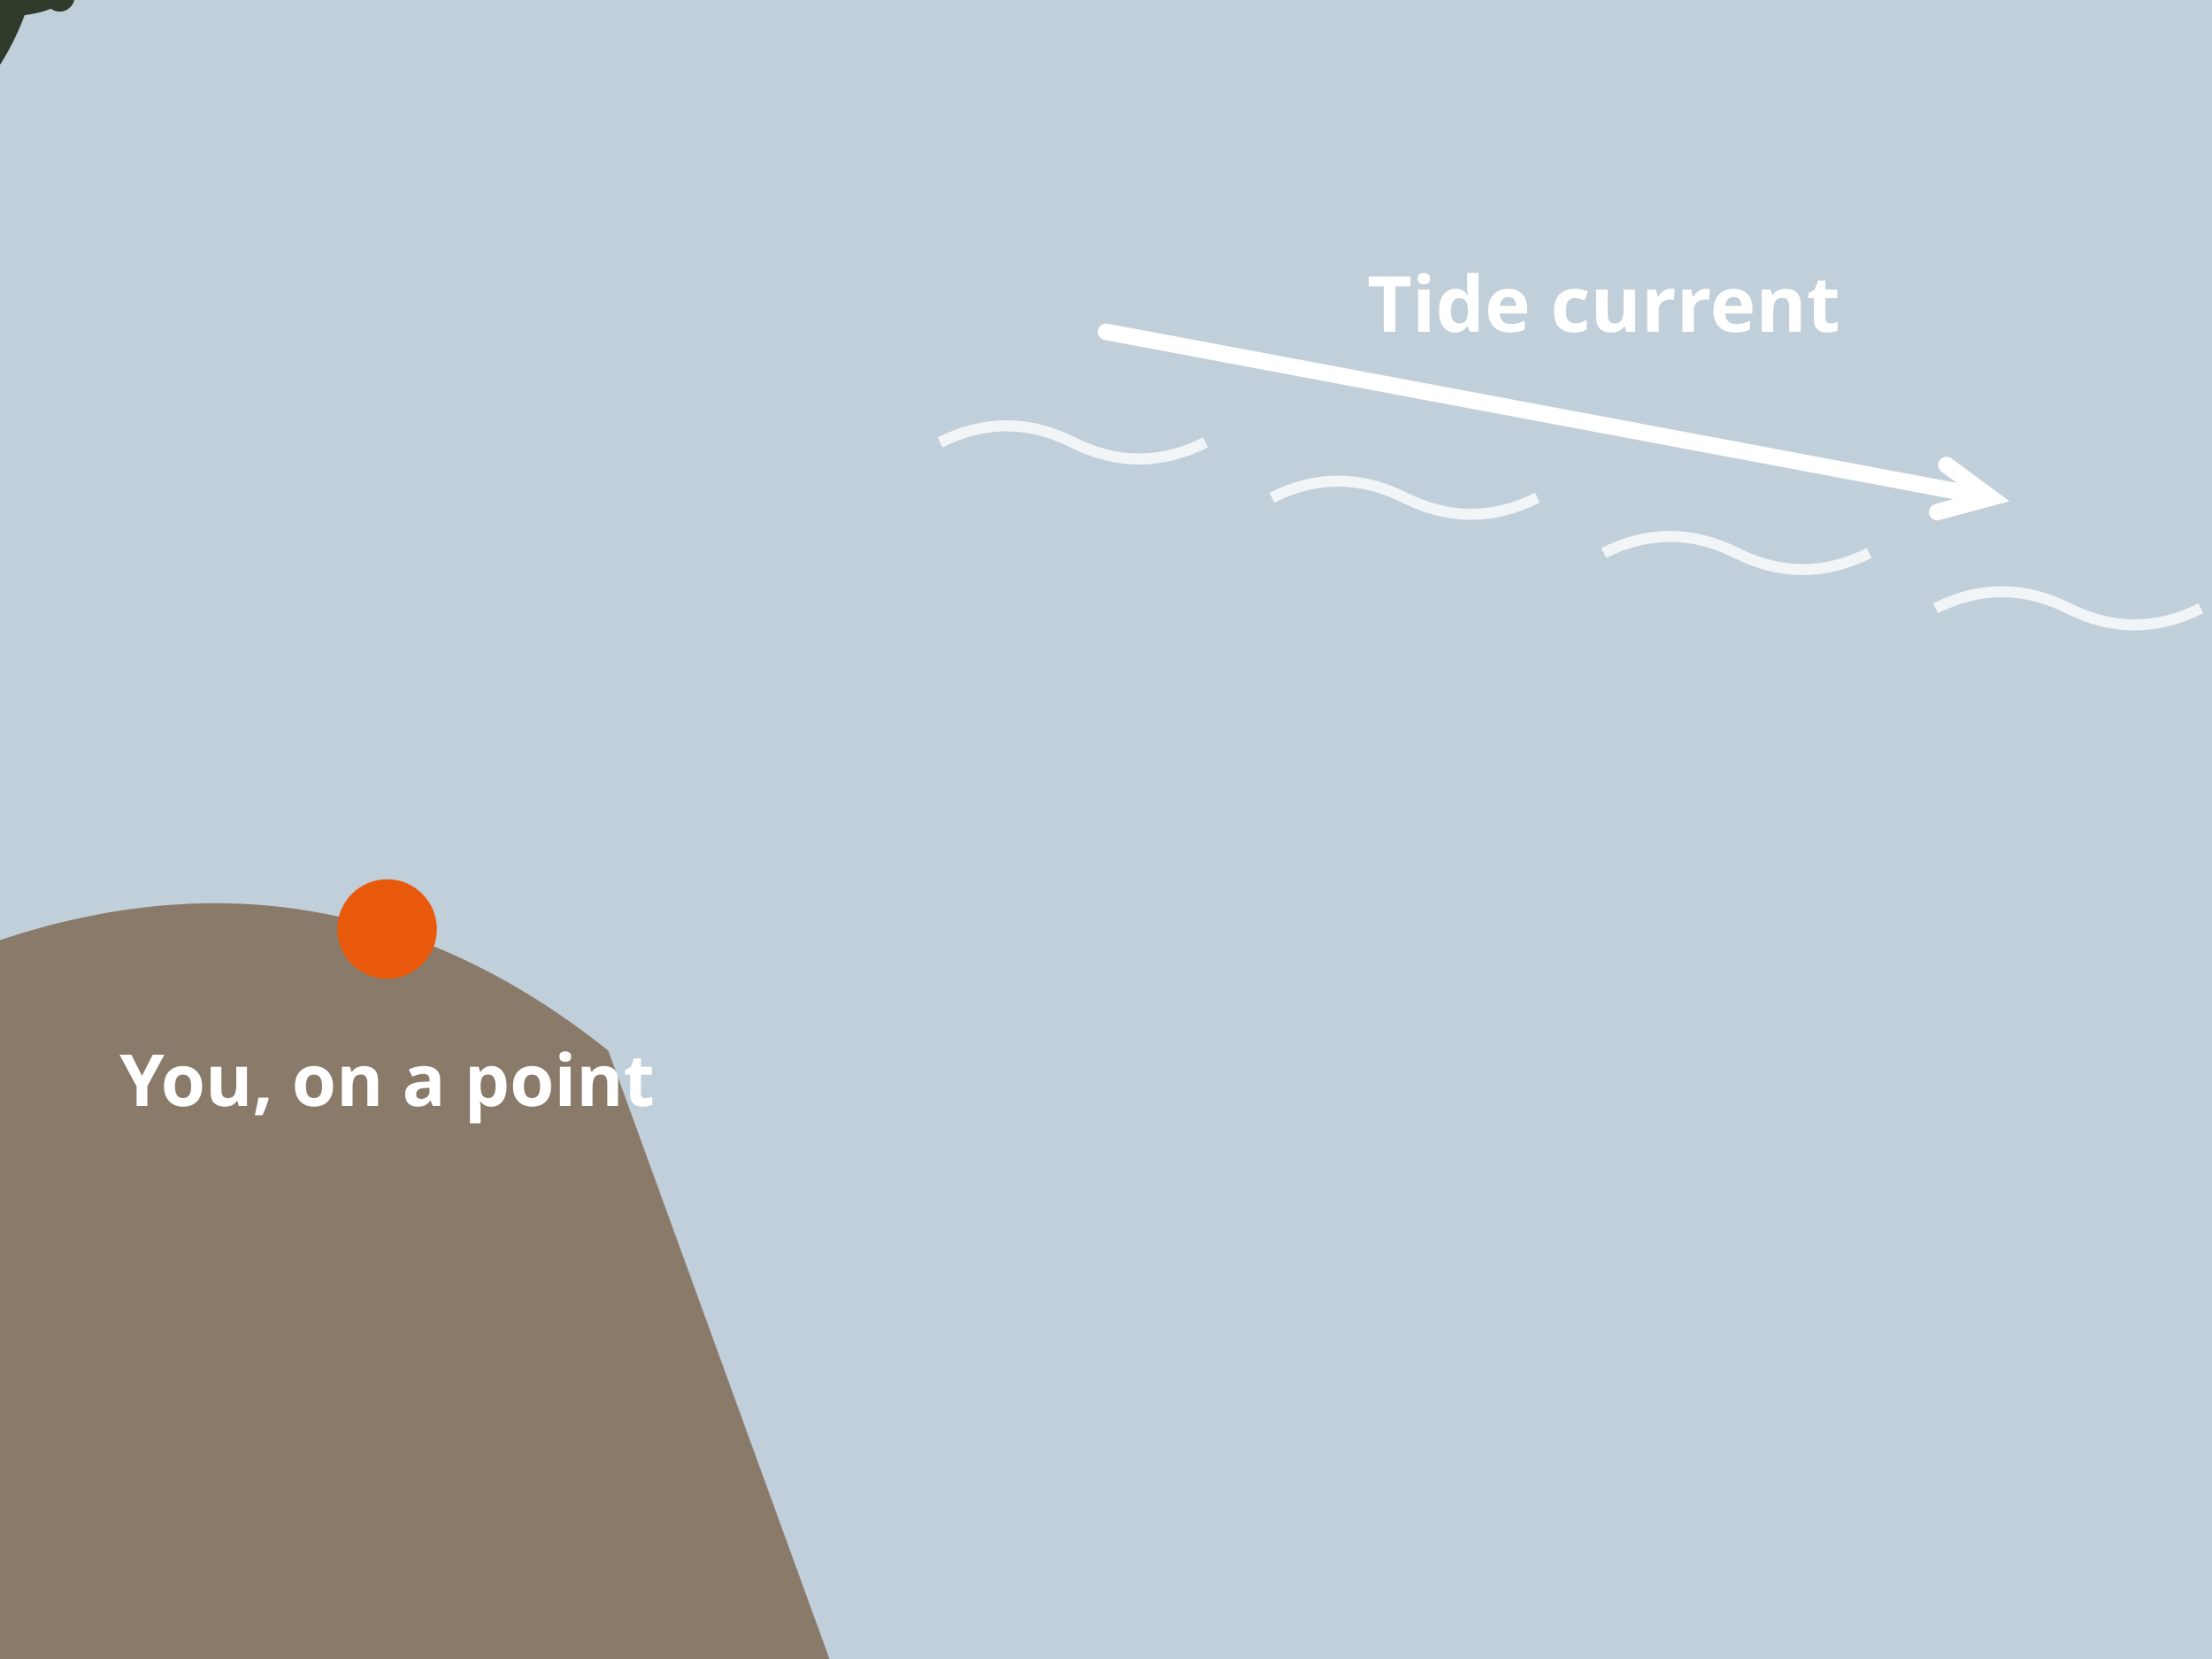
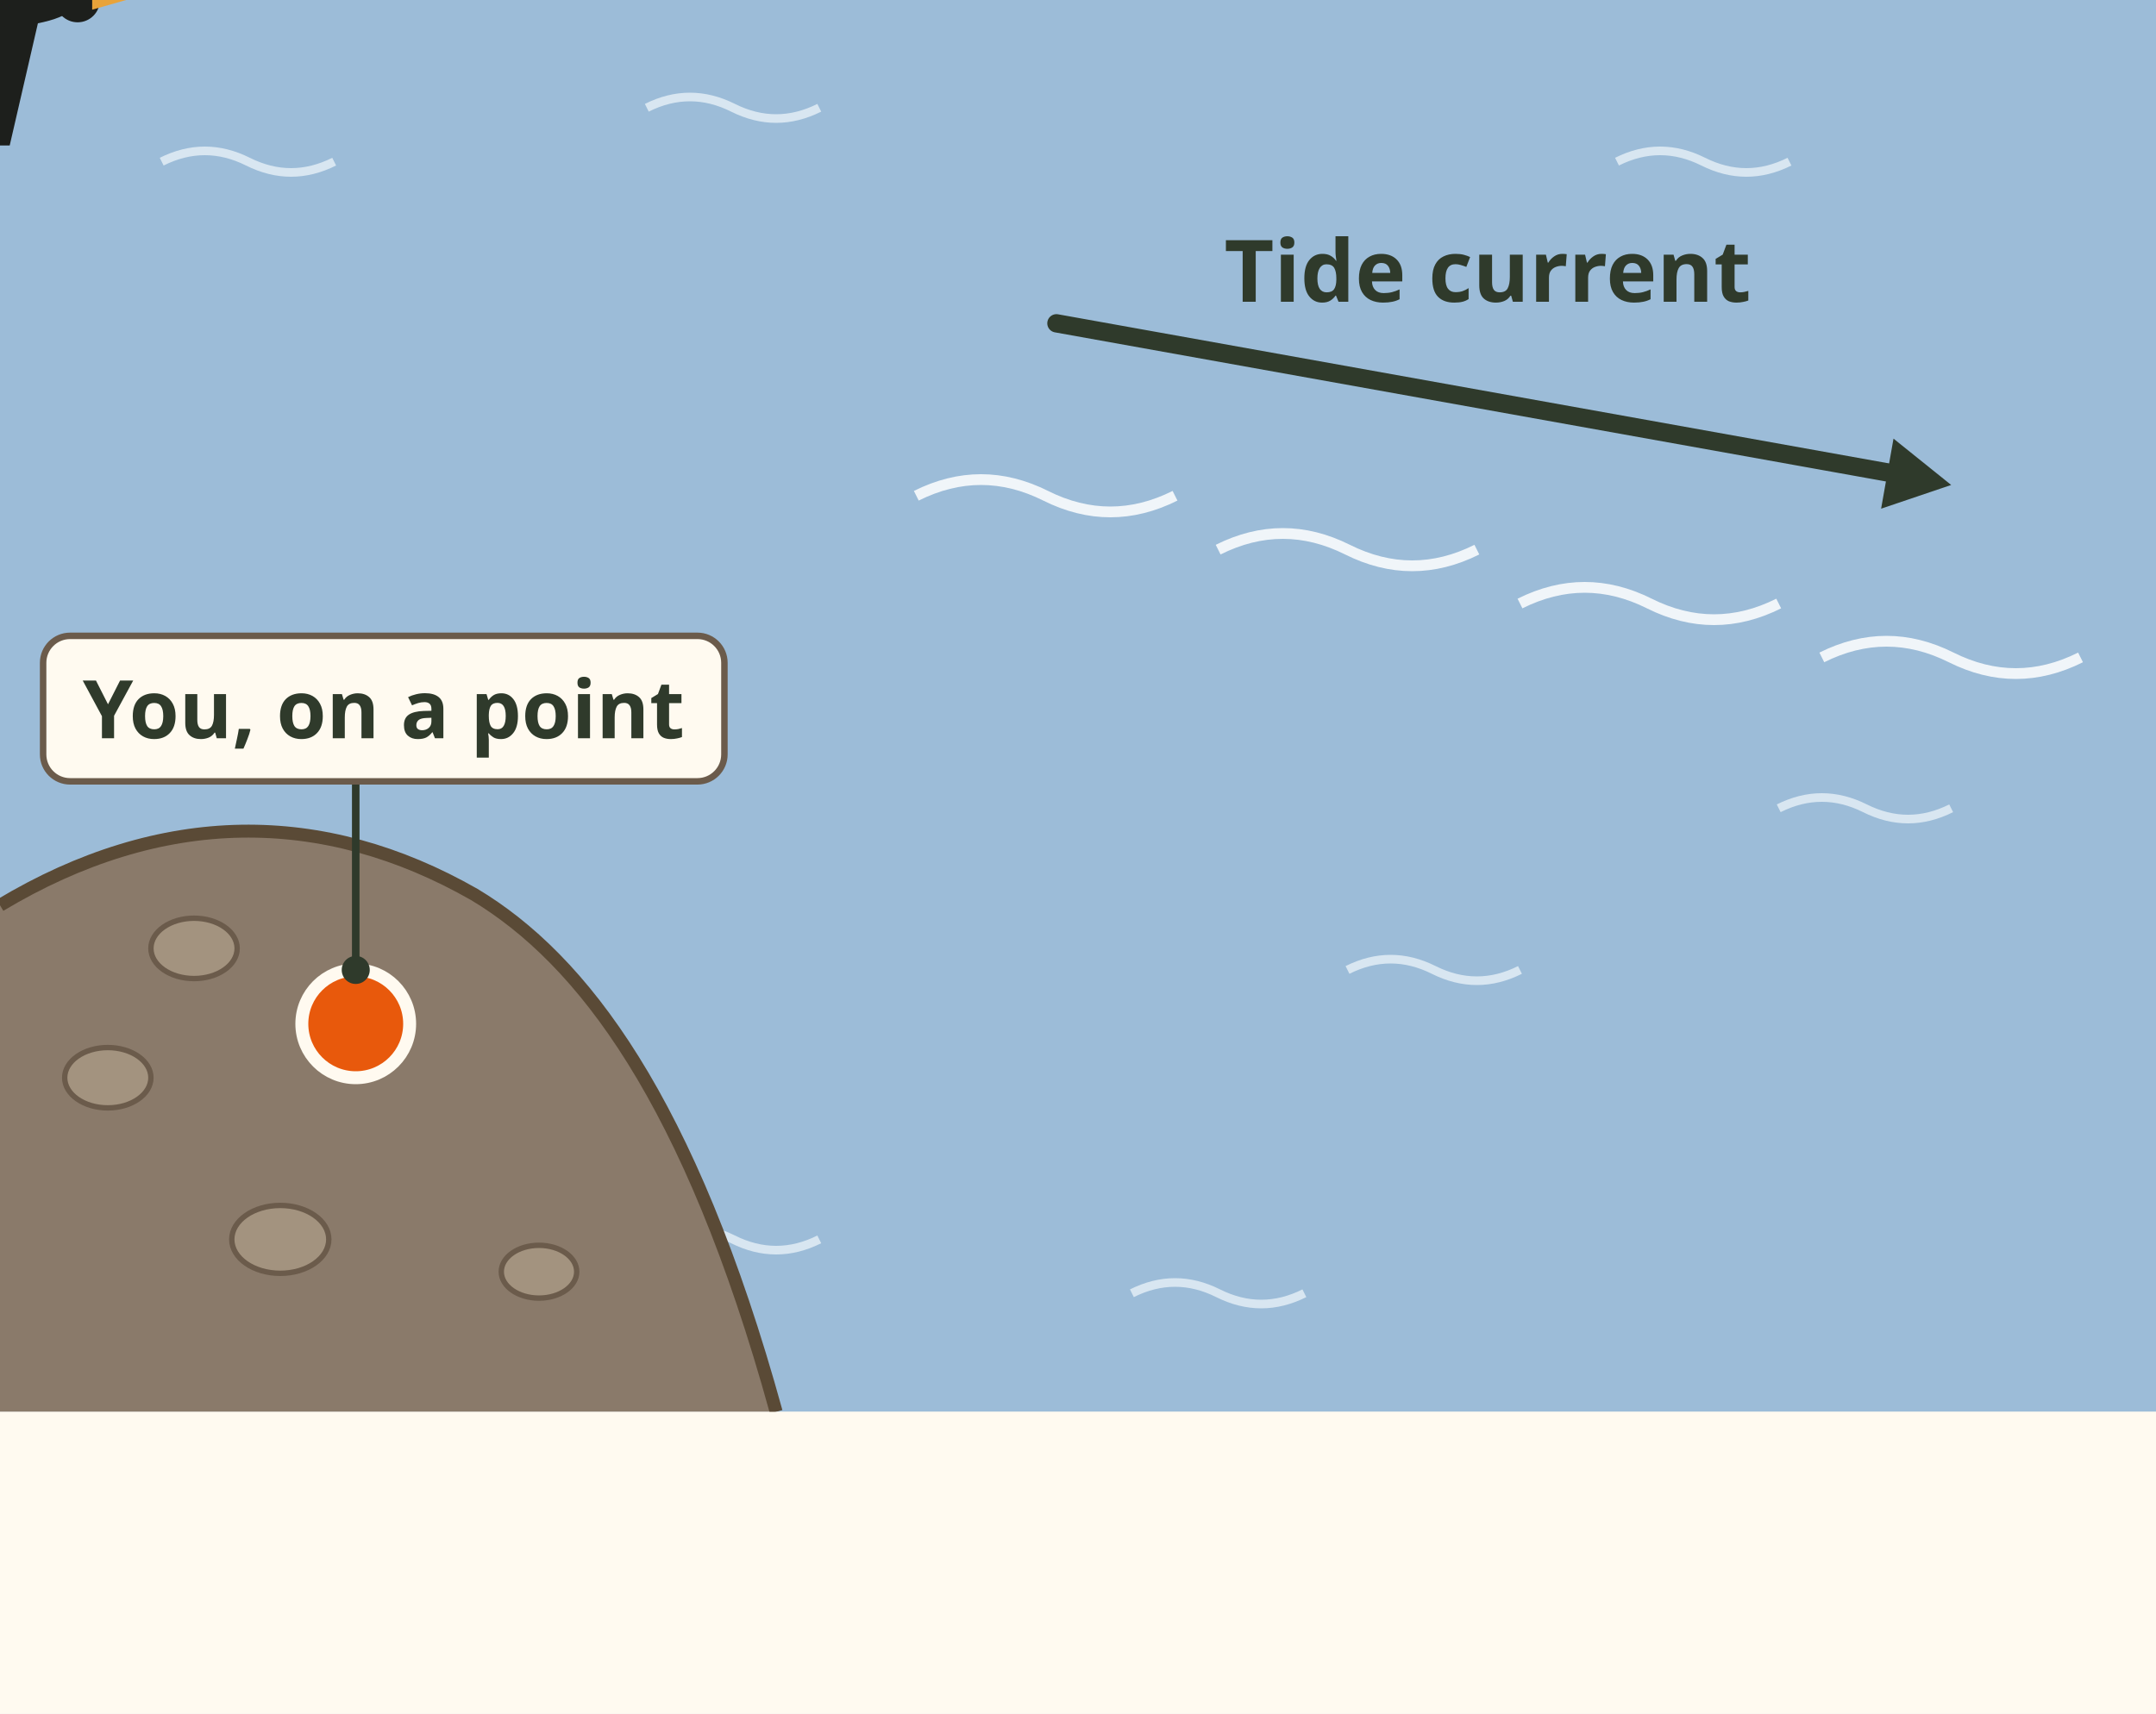
- <svg xmlns="http://www.w3.org/2000/svg" viewBox="0 0 400 300" font-family="sans-serif" role="img" aria-label="Animation, top view of a rocky point. You stand on the point. A scoter flies past and falls on the water. The tide current carries the dead bird away from shore, out of reach. Lesson: without a boat a bird drifts away on the tide, so shoot only where you can fetch it. Tip.">
-   <rect width="400" height="300" fill="#fffaf0" />
-   <rect width="400" height="300" fill="#4a7fb0" opacity=".35" />
-   <path d="M0 300 L0 170 Q60 150 110 190 L150 300Z" fill="#8a7a6a" />
-   <g transform="translate(70 168) scale(1.0)">
-     <circle r="9" fill="#e8590c" />
-   </g>
-   <text x="70" y="200" font-size="13" font-weight="bold" fill="#fff" text-anchor="middle">You, on a point</text>
-   <path d="M170 80 q12 -6 24 0 q12 6 24 0" stroke="#fff" stroke-width="2" fill="none" opacity=".8" />
-   <path d="M230 90 q12 -6 24 0 q12 6 24 0" stroke="#fff" stroke-width="2" fill="none" opacity=".8" />
-   <path d="M290 100 q12 -6 24 0 q12 6 24 0" stroke="#fff" stroke-width="2" fill="none" opacity=".8" />
-   <path d="M350 110 q12 -6 24 0 q12 6 24 0" stroke="#fff" stroke-width="2" fill="none" opacity=".8" />
-   <path d="M200 60 L360 90 M350.3 92.6 L360 90 L352.0 84.1" stroke="#fff" stroke-width="3" fill="none" stroke-linecap="round" />
-   <text x="290" y="60" font-size="14" font-weight="bold" fill="#fff" text-anchor="middle">Tide current</text>
+ <svg xmlns="http://www.w3.org/2000/svg" viewBox="0 0 400 318" font-family="sans-serif" role="img" aria-label="Animation, top view of a rocky point. You stand on the point. A scoter flies past and falls on the water. The tide current carries the dead bird away from shore, out of reach. Lesson: without a boat a bird drifts away on the tide, so shoot only where you can fetch it. Tip.">
+   <rect width="400" height="318" fill="#fffaf0" />
+   <rect x="0" y="0" width="400" height="262" fill="#9cbcd8" />
+   <path d="M30 30 q8 -4 16 0 q8 4 16 0" stroke="#d8e6f1" stroke-width="1.6" fill="none" />
+   <path d="M120 20 q8 -4 16 0 q8 4 16 0" stroke="#d8e6f1" stroke-width="1.6" fill="none" />
+   <path d="M300 30 q8 -4 16 0 q8 4 16 0" stroke="#d8e6f1" stroke-width="1.6" fill="none" />
+   <path d="M250 180 q8 -4 16 0 q8 4 16 0" stroke="#d8e6f1" stroke-width="1.6" fill="none" />
+   <path d="M120 230 q8 -4 16 0 q8 4 16 0" stroke="#d8e6f1" stroke-width="1.6" fill="none" />
+   <path d="M330 150 q8 -4 16 0 q8 4 16 0" stroke="#d8e6f1" stroke-width="1.6" fill="none" />
+   <path d="M210 240 q8 -4 16 0 q8 4 16 0" stroke="#d8e6f1" stroke-width="1.6" fill="none" />
+   <path d="M0 262 L0 168 C30 150 60 150 88 166 C108 178 128 204 144 262z" fill="#8a7a6a" />
+   <path d="M0 168 C30 150 60 150 88 166 C108 178 128 204 144 262" fill="none" stroke="#5a4a36" stroke-width="2.4" />
+   <ellipse cx="20" cy="200" rx="8" ry="5.6" fill="#a3937f" stroke="#6b5b4b" stroke-width="1" />
+   <ellipse cx="52" cy="230" rx="9" ry="6.3" fill="#a3937f" stroke="#6b5b4b" stroke-width="1" />
+   <ellipse cx="100" cy="236" rx="7" ry="4.9" fill="#a3937f" stroke="#6b5b4b" stroke-width="1" />
+   <ellipse cx="36" cy="176" rx="8" ry="5.6" fill="#a3937f" stroke="#6b5b4b" stroke-width="1" />
+   <circle cx="66" cy="190" r="10" fill="#e8590c" stroke="#fffaf0" stroke-width="2.4" />
+   <line x1="66" y1="180" x2="66" y2="145" stroke="#2f3a2b" stroke-width="1.4" />
+   <circle cx="66" cy="180" r="2.6" fill="#2f3a2b" />
+   <rect x="8.0" y="118.0" width="126.4" height="27.0" rx="5" fill="#fffaf0" stroke="#6b5b4b" stroke-width="1.2" />
+   <text x="71.175" y="137" font-size="15" font-weight="bold" fill="#2f3a2b" text-anchor="middle">You, on a point</text>
+   <path d="M170 92 q12 -6 24 0 q12 6 24 0" stroke="#ffffff" stroke-width="2" fill="none" opacity=".85" />
+   <path d="M226 102 q12 -6 24 0 q12 6 24 0" stroke="#ffffff" stroke-width="2" fill="none" opacity=".85" />
+   <path d="M282 112 q12 -6 24 0 q12 6 24 0" stroke="#ffffff" stroke-width="2" fill="none" opacity=".85" />
+   <path d="M338 122 q12 -6 24 0 q12 6 24 0" stroke="#ffffff" stroke-width="2" fill="none" opacity=".85" />
+   <path d="M196 60 L352 88" stroke="#2f3a2b" stroke-width="3.4" stroke-linecap="round" />
+   <path d="M362.0 90.0 L351.3 81.4 L349.0 94.4z" fill="#2f3a2b" />
+   <text x="276" y="56" font-size="16" font-weight="bold" fill="#2f3a2b" text-anchor="middle" stroke="#9cbcd8" stroke-width="3.5" paint-order="stroke" stroke-linejoin="round">Tide current</text>
  <g>
-     <g transform="translate(0 0) scale(0.6)">
-       <ellipse rx="18" ry="5" fill="#2f3a2b" />
-       <circle cx="18" cy="-1" r="4.5" fill="#2f3a2b" />
-       <path d="M8 -3 Q2 -20.0 -10 -32.0 Q-8 -16.0 -8 -3Z" fill="#2f3a2b" />
-       <path d="M8 3 Q2 20.0 -10 32.0 Q-8 16.0 -8 3Z" fill="#2f3a2b" />
-       <path d="M-16 0 L-26 -5 L-26 5Z" fill="#2f3a2b" />
+     <g transform="scale(0.9)">
+       <path d="M-6 -3 L-8 -30 L2 -30 L8 -4z" fill="#1d1f1c" />
+       <path d="M-6 3 L-8 30 L2 30 L8 4z" fill="#1d1f1c" />
+       <ellipse cx="0" cy="0" rx="16" ry="5.5" fill="#1d1f1c" />
+       <circle cx="16" cy="0" r="4.6" fill="#1d1f1c" />
+       <path d="M19 -2 L26 0 L19 2z" fill="#e8a33a" />
+       <path d="M-15 -3 L-24 0 L-15 3z" fill="#1d1f1c" />
    </g>
    <animateTransform attributeName="transform" type="translate" values="40 60;190 110" keyTimes="0;1" dur="2s" fill="freeze" />
    <set attributeName="opacity" to="0" begin="2s" />
  </g>
  <g opacity="0">
    <set attributeName="opacity" to="1" begin="2s" />
-     <g transform="translate(0 0) scale(0.5)">
-       <path d="M-30 0 Q-34 -14 -18 -14 L10 -12 Q24 -10 24 0 Q20 10 -2 10 L-22 10 Q-32 8 -30 0Z" fill="#2f3a2b" />
-       <circle cx="18" cy="-20" r="9" fill="#2f3a2b" />
-       <path d="M26 -21 L38 -18 L26 -15Z" fill="#2f3a2b" />
+     <g transform="scale(0.8)">
+       <ellipse cx="0" cy="0" rx="16" ry="8" fill="#1d1f1c" />
+       <path d="M-2 4 C2 12 10 18 20 18 C14 12 8 6 4 2z" fill="#2b2d2a" />
+       <path d="M-14 -4 C-20 -10 -26 -10 -28 -6" stroke="#1d1f1c" stroke-width="5" fill="none" stroke-linecap="round" />
+       <path d="M-30 -9 L-35 -5 L-30 -4z" fill="#e8a33a" />
+       <ellipse cx="0" cy="0" rx="26" ry="14" fill="none" stroke="#ffffff" stroke-width="1.4" opacity=".6" />
    </g>
-     <animateTransform attributeName="transform" type="translate" values="190 150;370 230" begin="2.4s" dur="5s" fill="freeze" />
+     <animateTransform attributeName="transform" type="translate" values="190 150;350 226" begin="2.4s" dur="5s" fill="freeze" />
  </g>
+   <rect x="0" y="262" width="400" height="56" fill="#fffaf0" />
  <g opacity="0">
    <set attributeName="opacity" to="1" begin="7.4s" />
-     <rect x="160" y="250" width="232" height="44" rx="8" fill="#2f3a2b" />
-     <text x="276" y="270" font-size="14" font-weight="bold" fill="#fff" text-anchor="middle">No boat? It drifts away.</text>
-     <text x="276" y="287" font-size="13" fill="#fff" text-anchor="middle">Shoot only where you can fetch</text>
+     <rect x="0" y="262" width="400" height="56" fill="#2f3a2b" />
+     <text x="200" y="286" font-size="17" font-weight="bold" fill="#fffaf0" text-anchor="middle">No boat? It drifts away.</text>
+     <text x="200" y="308" font-size="15" fill="#fffaf0" text-anchor="middle">Shoot only where you can fetch</text>
  </g>
</svg>
